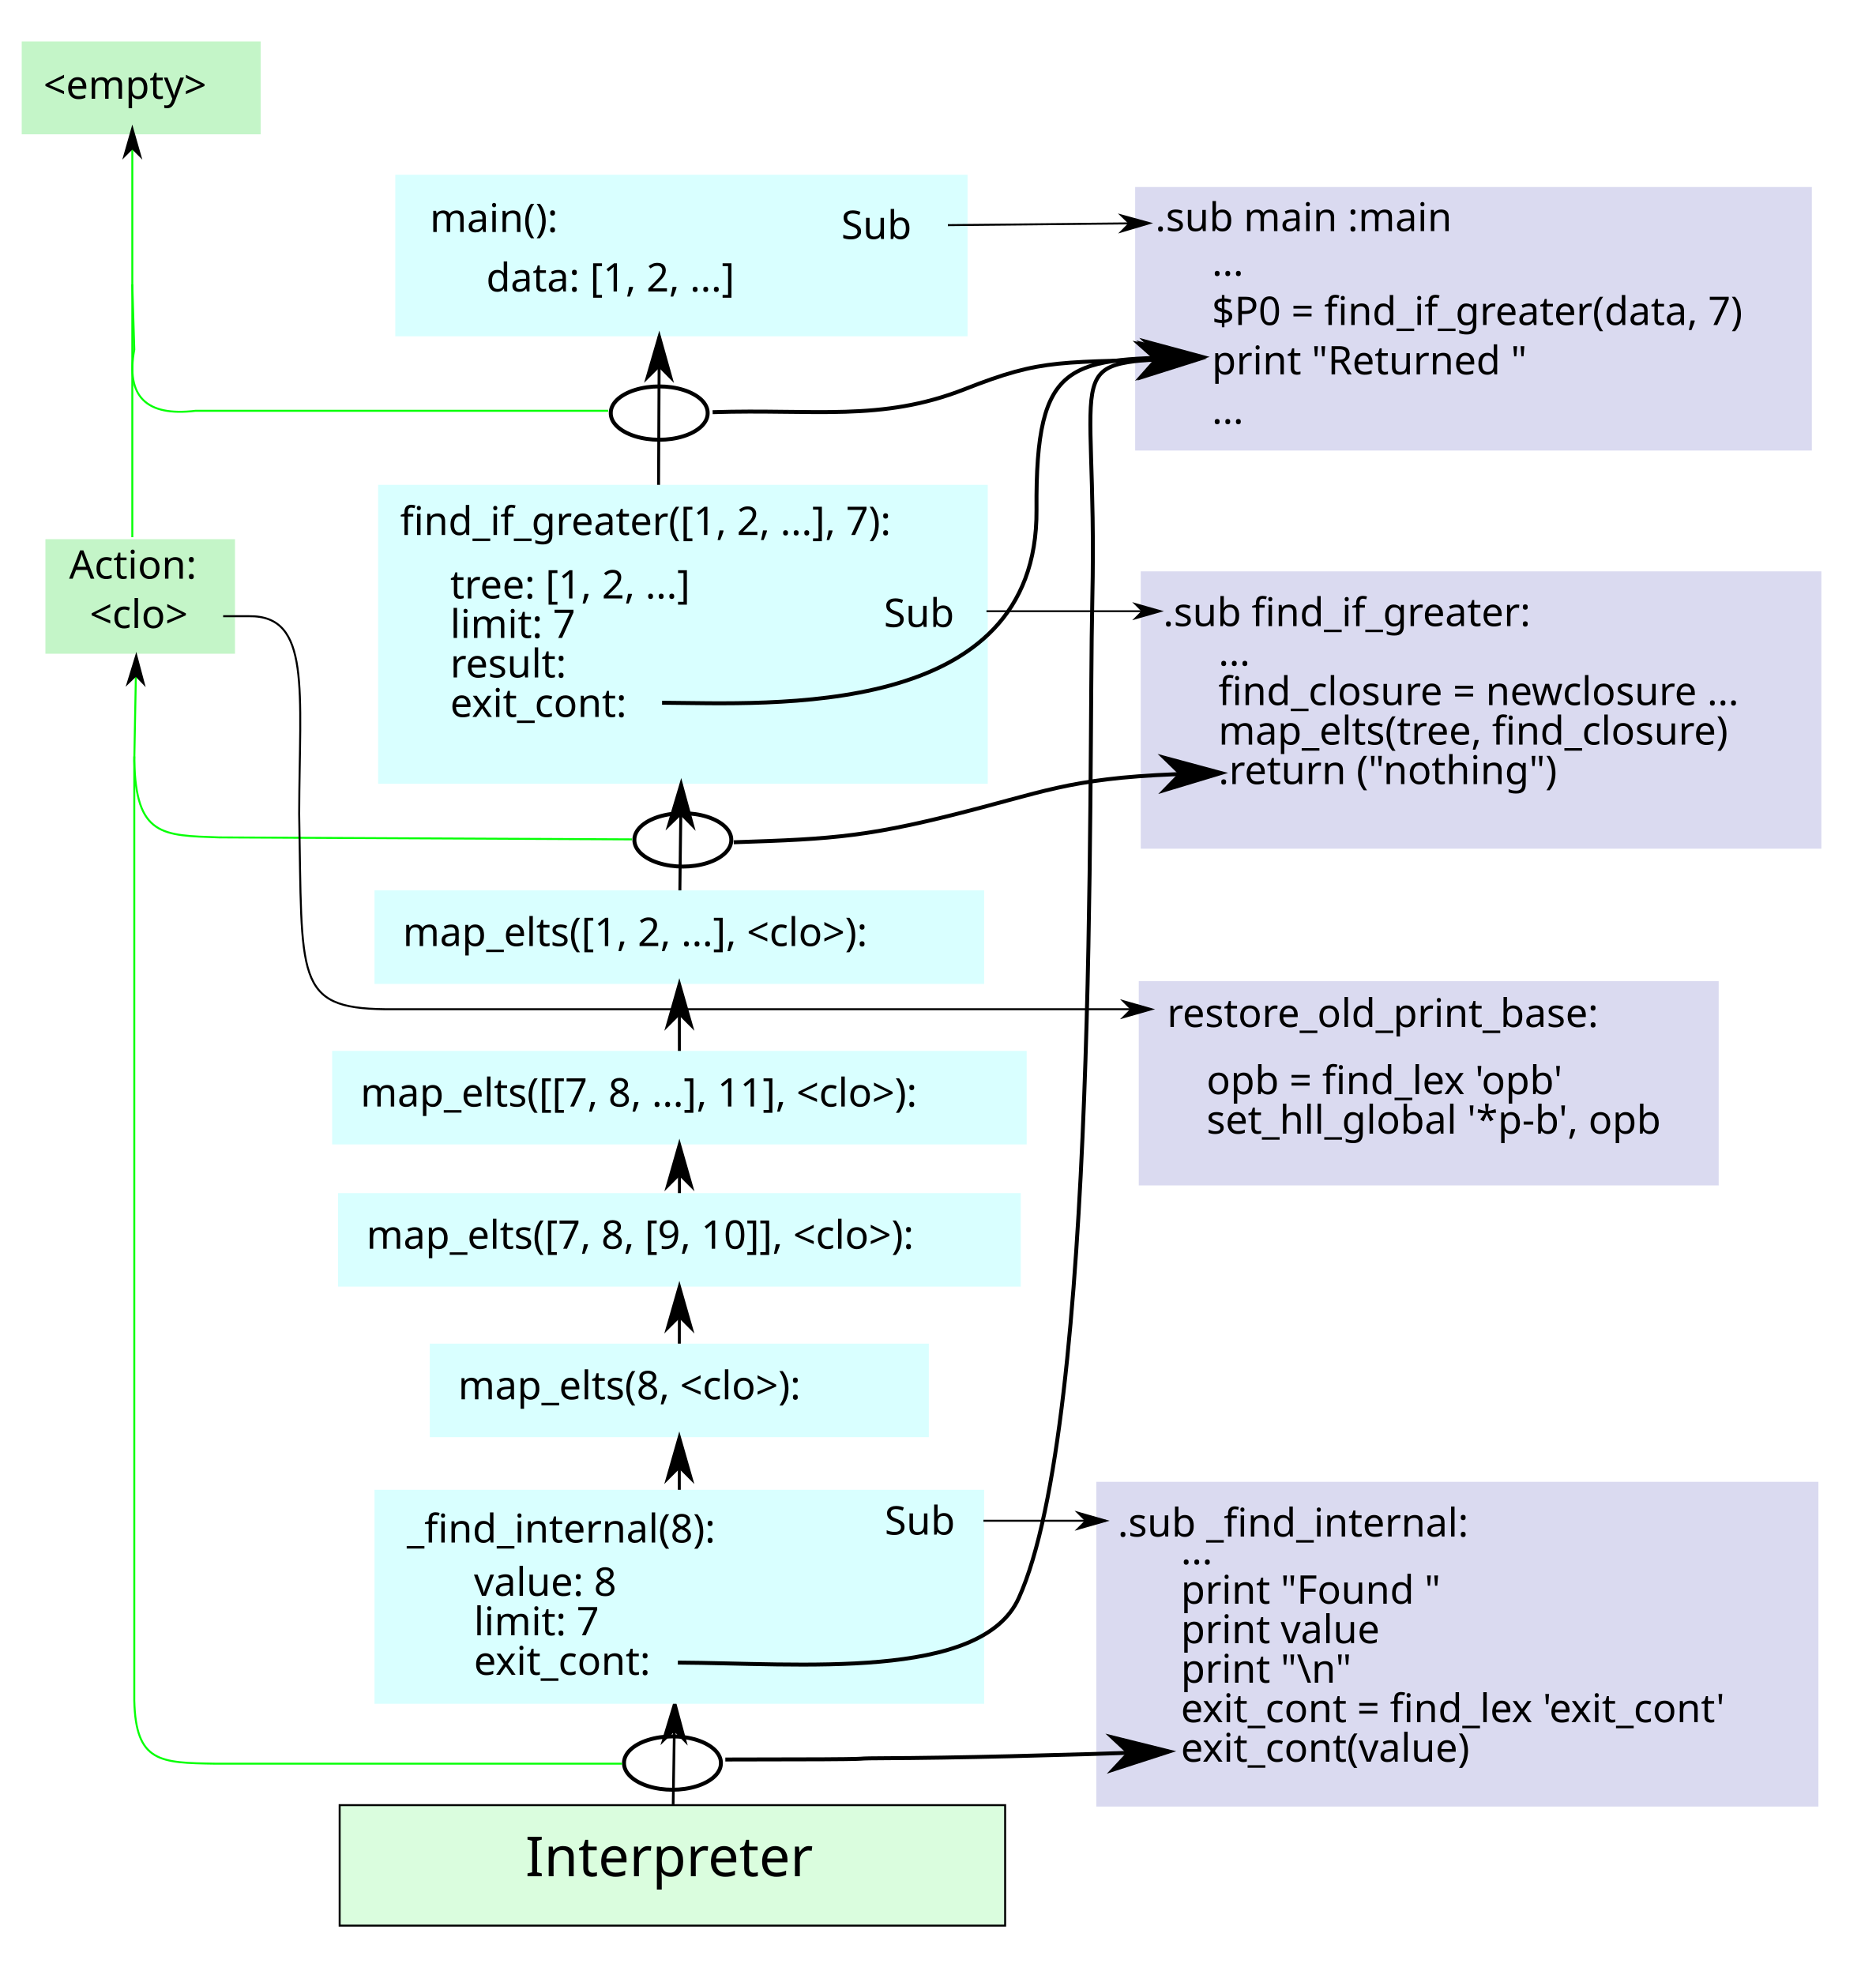
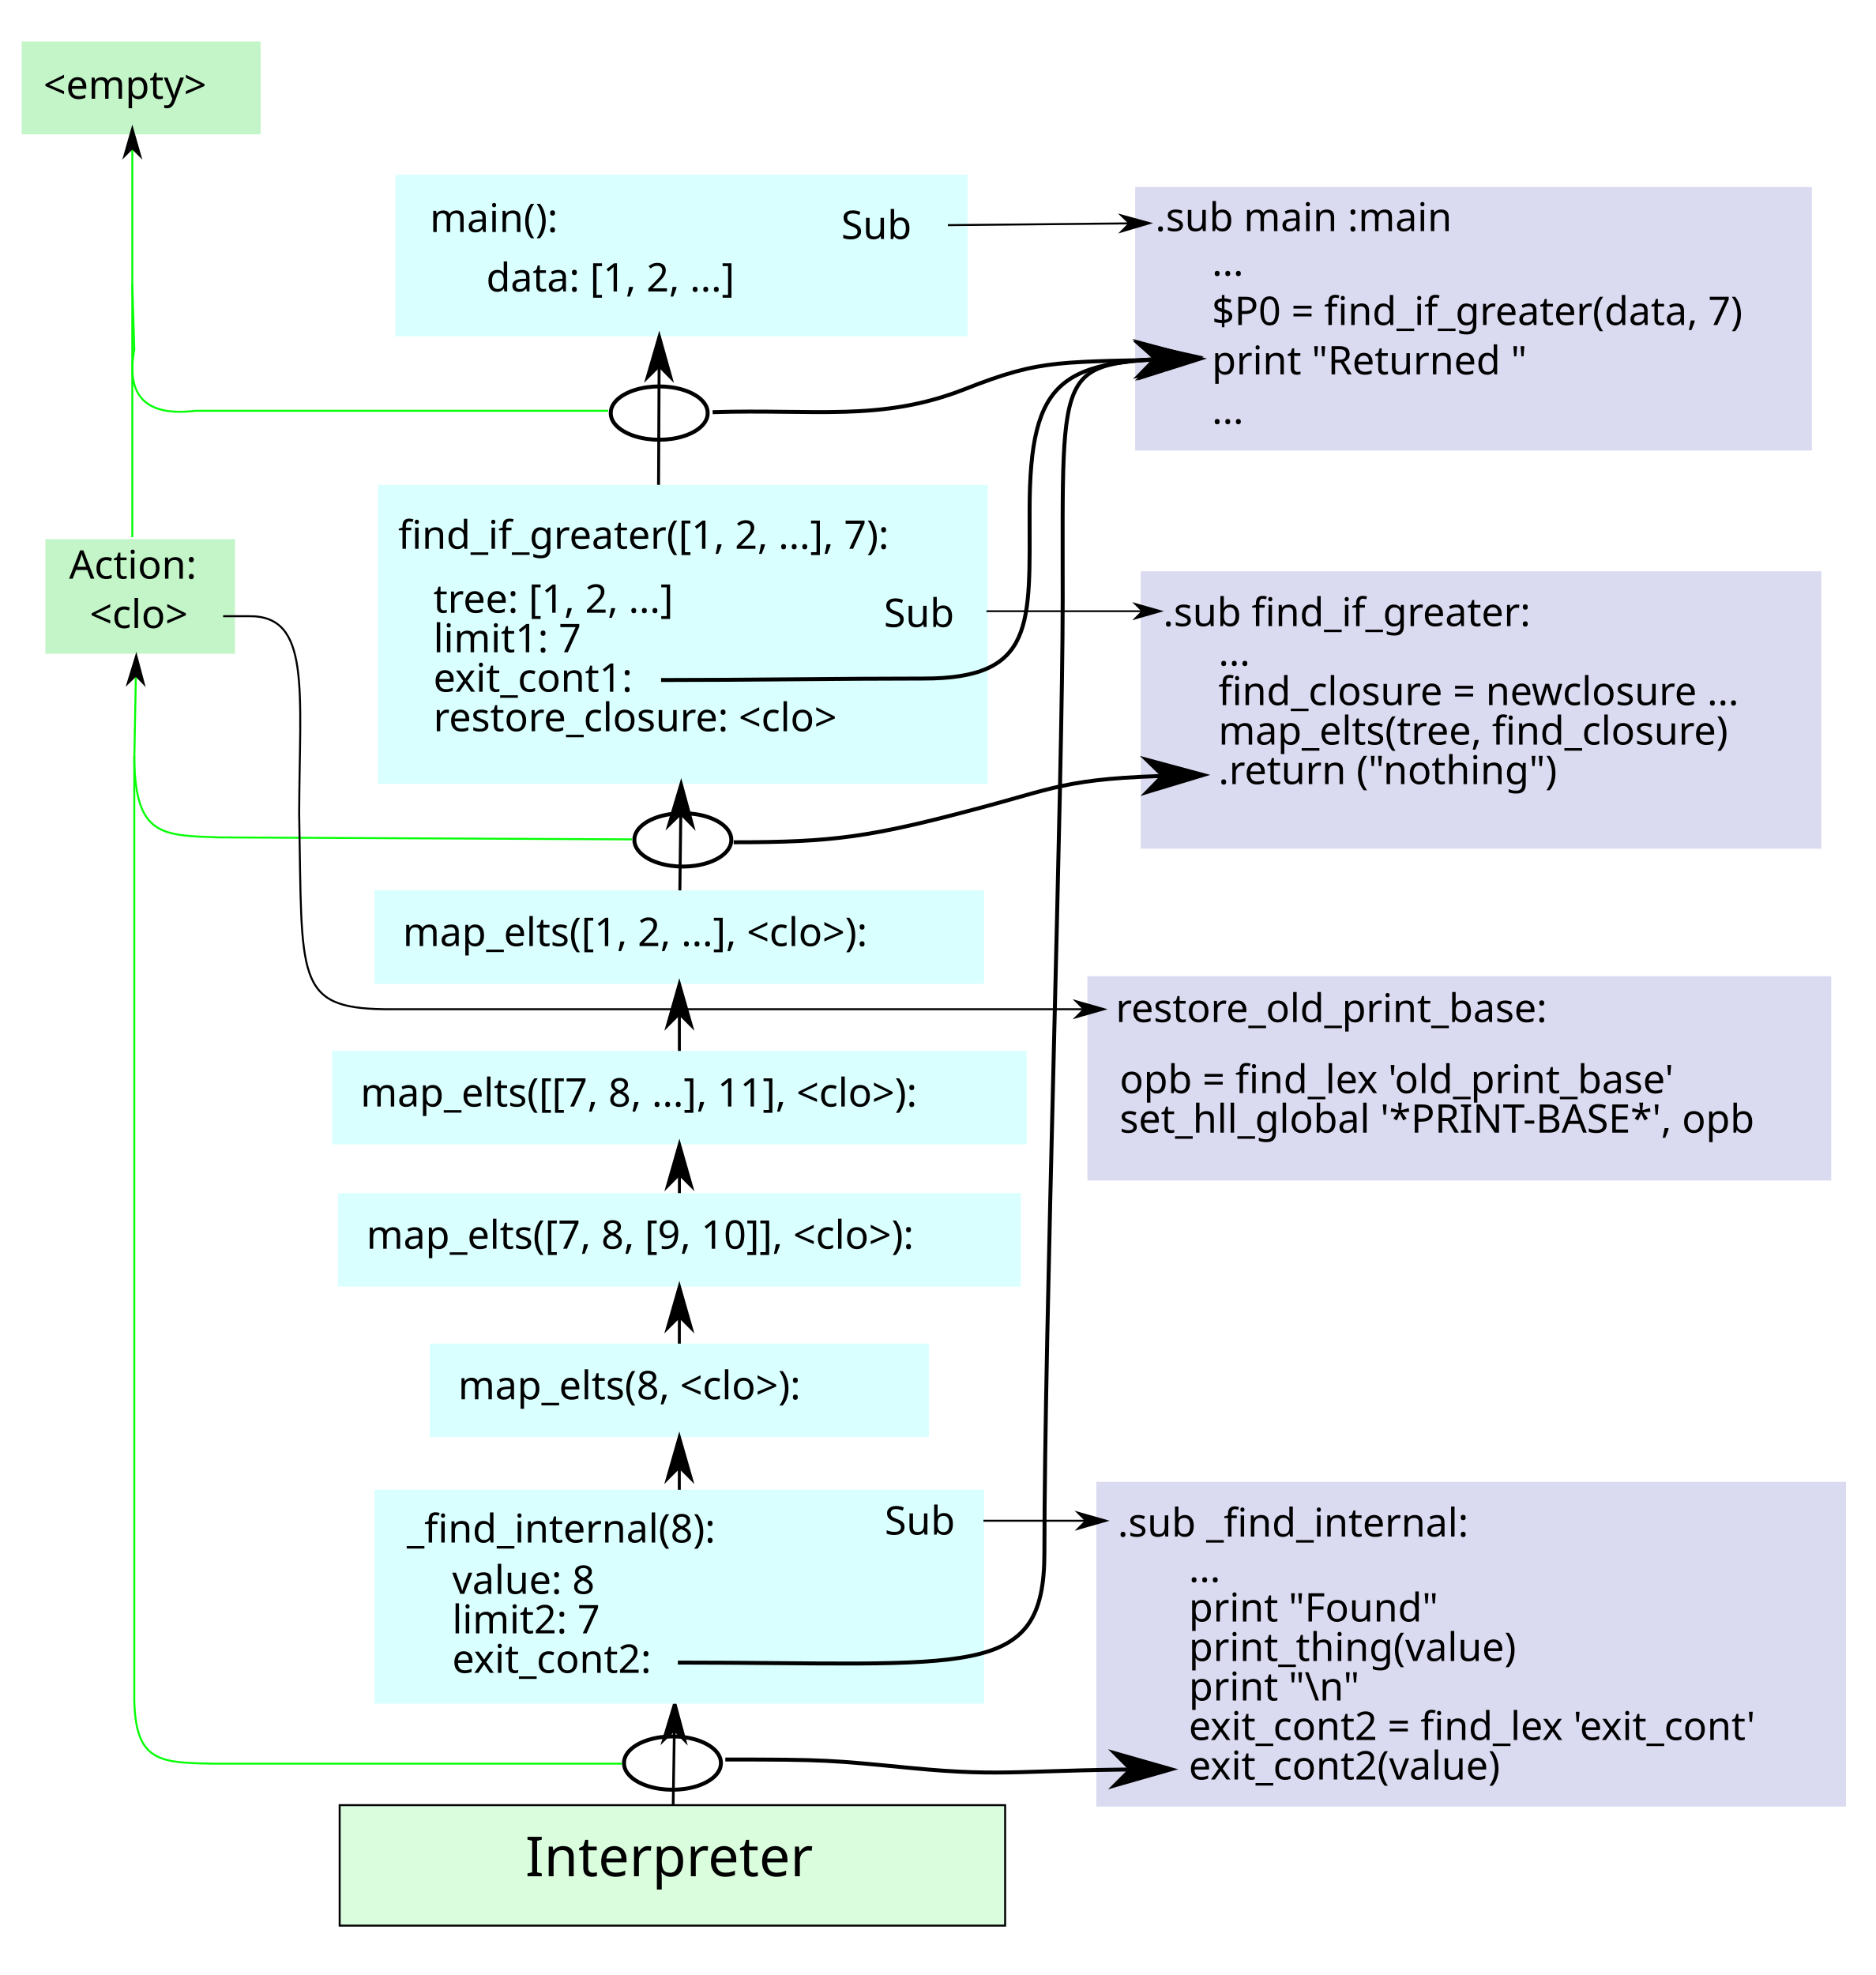
<svg xmlns="http://www.w3.org/2000/svg" width="950" height="1000" id="svg7155" version="1.0">
  <defs id="defs7157">
    <marker orient="auto" refY="0" refX="0" id="Arrow2Lstart" style="overflow:visible">
      <path id="path4360" style="font-size:12px;fill-rule:evenodd;stroke-width:0.625;stroke-linejoin:round" d="M 8.719,4.034 L -2.207,0.016 L 8.719,-4.002 C 6.973,-1.63 6.983,1.616 8.719,4.034 z" transform="matrix(1.1,0,0,1.1,1.1,0)" />
    </marker>
    <marker orient="auto" refY="0" refX="0" id="Arrow1Lend" style="overflow:visible">
      <path id="path3235" d="M 0,0 L 5,-5 L -12.5,0 L 5,5 L 0,0 z" style="fill-rule:evenodd;stroke:#000000;stroke-width:1pt;marker-start:none" transform="matrix(-0.8,0,0,-0.8,-10,0)" />
    </marker>
    <marker orient="auto" refY="0" refX="0" id="Arrow1Lstart" style="overflow:visible">
      <path id="path3232" d="M 0,0 L 5,-5 L -12.5,0 L 5,5 L 0,0 z" style="fill-rule:evenodd;stroke:#000000;stroke-width:1pt;marker-start:none" transform="matrix(0.8,0,0,0.8,10,0)" />
    </marker>
  </defs>
  <g id="layer1">
-     <rect style="fill:#dadaf0;fill-opacity:1" id="rect5459" width="365.669" height="164.431" x="555.165" y="750.284" />
+     <rect style="fill:#dadaf0;fill-opacity:1" id="rect5459" width="379.669" height="164.431" x="555.165" y="750.284" />
    <rect style="fill:#d9ffff;fill-opacity:1" id="rect7165" width="289.796" height="81.81" x="200.171" y="88.476" />
    <text xml:space="preserve" style="font-size:20px;font-style:normal;font-variant:normal;font-weight:normal;font-stretch:normal;text-align:start;line-height:125%;writing-mode:lr-tb;text-anchor:start;fill:#000000;fill-opacity:1;stroke:none;stroke-width:1px;stroke-linecap:butt;stroke-linejoin:miter;stroke-opacity:1;font-family:Sans" x="217.706" y="117.472" id="text7676">
      <tspan id="tspan3264" x="217.706" y="117.472">main():</tspan>
    </text>
    <text xml:space="preserve" style="font-size:20px;font-style:normal;font-variant:normal;font-weight:normal;font-stretch:normal;text-align:start;line-height:125%;writing-mode:lr-tb;text-anchor:start;fill:#000000;fill-opacity:1;stroke:none;stroke-width:1px;stroke-linecap:butt;stroke-linejoin:miter;stroke-opacity:1;font-family:Sans" x="392.056" y="616.729" id="text7704">
      <tspan id="tspan7706" x="392.056" y="616.729" />
    </text>
    <rect style="fill:#d9ffff;fill-opacity:1" id="rect7716" width="308.717" height="151.353" x="191.48" y="245.498" />
-     <text xml:space="preserve" style="font-size:20px;font-style:normal;font-variant:normal;font-weight:normal;font-stretch:normal;text-align:start;line-height:125%;writing-mode:lr-tb;text-anchor:start;fill:#000000;fill-opacity:1;stroke:none;stroke-width:1px;stroke-linecap:butt;stroke-linejoin:miter;stroke-opacity:1;font-family:Sans;-inkscape-font-specification:Sans" x="202.628" y="270.877" id="text7718">
-       <tspan id="tspan2457" x="202.628" y="270.877">find_if_greater([1, 2, ...], 7):</tspan>
+     <text xml:space="preserve" style="font-size:20px;font-style:normal;font-variant:normal;font-weight:normal;font-stretch:normal;text-align:start;line-height:125%;writing-mode:lr-tb;text-anchor:start;fill:#000000;fill-opacity:1;stroke:none;stroke-width:1px;stroke-linecap:butt;stroke-linejoin:miter;stroke-opacity:1;font-family:Sans;-inkscape-font-specification:Sans" x="201.628" y="277.877" id="text7718">
+       <tspan id="tspan2457" x="201.628" y="277.877">find_if_greater([1, 2, ...], 7):</tspan>
    </text>
    <path style="fill:none;fill-rule:evenodd;stroke:#000000;stroke-width:1.491;stroke-linecap:butt;stroke-linejoin:miter;marker-start:url(#Arrow1Lstart);stroke-miterlimit:4;stroke-dasharray:none;stroke-opacity:1" d="M 333.851,170.282 L 333.491,245.503" id="path7734" />
    <text xml:space="preserve" style="font-size:20px;font-style:normal;font-variant:normal;font-weight:normal;font-stretch:normal;text-align:start;line-height:125%;writing-mode:lr-tb;text-anchor:start;fill:#000000;fill-opacity:1;stroke:none;stroke-width:1px;stroke-linecap:butt;stroke-linejoin:miter;stroke-opacity:1;font-family:Sans;-inkscape-font-specification:Sans" x="246.238" y="147.58" id="text8295">
      <tspan id="tspan2453" x="246.238" y="147.58">data: [1, 2, ...]</tspan>
      <tspan id="tspan2455" x="246.238" y="172.58" />
    </text>
    <rect style="fill:#dadaf0;fill-opacity:1" id="rect8317" width="342.669" height="133.431" x="574.844" y="94.688" />
    <path style="fill:none;fill-opacity:1;stroke:#000000;stroke-opacity:1" id="path8331" d="M 135.316,215.613 A 12.268,6.691 0 1 1 110.781,215.613 A 12.268,6.691 0 1 1 135.316,215.613 z" transform="matrix(2,0,0,2,87.72862,-222.0669)" />
    <path style="fill:none;fill-rule:evenodd;stroke:#000000;stroke-width:2px;stroke-linecap:butt;stroke-linejoin:miter;marker-end:url(#Arrow1Lend);stroke-opacity:1" d="M 360.874,208.699 C 412.247,207.008 446.138,213.702 488.494,197.056 C 528.916,181.17 535.409,183.647 607.342,181.647" id="path8341" />
    <text xml:space="preserve" style="font-size:20px;font-style:normal;font-variant:normal;font-weight:normal;font-stretch:normal;text-align:start;line-height:125%;writing-mode:lr-tb;text-anchor:start;fill:#000000;fill-opacity:1;stroke:none;stroke-width:1px;stroke-linecap:butt;stroke-linejoin:miter;stroke-opacity:1;font-family:Sans;-inkscape-font-specification:Sans" x="613.699" y="139.55" id="text8876">
      <tspan id="tspan2465" x="613.699" y="139.55">...</tspan>
      <tspan id="tspan2467" x="613.699" y="164.55">$P0 = find_if_greater(data, 7)</tspan>
      <tspan id="tspan2469" x="613.699" y="189.55">print "Returned "</tspan>
      <tspan id="tspan2471" x="613.699" y="214.55">...</tspan>
      <tspan id="tspan2473" x="613.699" y="239.55" />
    </text>
    <rect style="fill:#dafdde;fill-opacity:1;stroke:#000000;stroke-opacity:1" id="rect2495" width="337" height="61" x="172" y="914" />
    <text xml:space="preserve" style="font-size:28px;font-style:normal;font-variant:normal;font-weight:normal;font-stretch:normal;text-align:start;line-height:100%;writing-mode:lr-tb;text-anchor:start;fill:#000000;fill-opacity:1;stroke:none;stroke-width:1px;stroke-linecap:butt;stroke-linejoin:miter;stroke-opacity:1;font-family:Sans" x="266" y="950" id="text3279">
      <tspan id="tspan5418" x="266" y="950">Interpreter</tspan>
    </text>
    <text xml:space="preserve" style="font-size:20px;font-style:normal;font-variant:normal;font-weight:normal;font-stretch:normal;text-align:start;line-height:125%;writing-mode:lr-tb;text-anchor:start;fill:#000000;fill-opacity:1;stroke:none;stroke-width:1px;stroke-linecap:butt;stroke-linejoin:miter;stroke-opacity:1;font-family:Sans" x="585" y="117" id="text3252">
      <tspan x="585" y="117" id="tspan3256">.sub main :main</tspan>
    </text>
    <text xml:space="preserve" style="font-size:20px;font-style:normal;font-variant:normal;font-weight:normal;font-stretch:normal;text-align:start;line-height:125%;writing-mode:lr-tb;text-anchor:start;fill:#000000;fill-opacity:1;stroke:none;stroke-width:1px;stroke-linecap:butt;stroke-linejoin:miter;stroke-opacity:1;font-family:Sans" x="426" y="121" id="text3266">
      <tspan id="tspan3268" x="426" y="121">Sub</tspan>
    </text>
    <path style="fill:none;fill-rule:evenodd;stroke:#000000;stroke-width:1px;stroke-linecap:butt;stroke-linejoin:miter;marker-end:url(#Arrow1Lend);stroke-opacity:1" d="M 480,114 L 582,113" id="path3270" />
    <rect style="fill:#dadaf0;fill-opacity:1" id="rect6389" width="344.669" height="140.431" x="577.665" y="289.284" />
    <text xml:space="preserve" style="font-size:20px;font-style:normal;font-variant:normal;font-weight:normal;font-stretch:normal;text-align:start;line-height:125%;writing-mode:lr-tb;text-anchor:start;fill:#000000;fill-opacity:1;stroke:none;stroke-width:1px;stroke-linecap:butt;stroke-linejoin:miter;stroke-opacity:1;font-family:Sans;-inkscape-font-specification:Sans" x="589" y="317" id="text6391">
      <tspan id="tspan2477" x="589" y="317">.sub find_if_greater:</tspan>
    </text>
    <text xml:space="preserve" style="font-size:20px;font-style:normal;font-variant:normal;font-weight:normal;font-stretch:normal;text-align:start;line-height:125%;writing-mode:lr-tb;text-anchor:start;fill:#000000;fill-opacity:1;stroke:none;stroke-width:1px;stroke-linecap:butt;stroke-linejoin:miter;stroke-opacity:1;font-family:Sans" x="447.591" y="317.456" id="text6419">
      <tspan id="tspan6421" x="447.591" y="317.456">Sub</tspan>
    </text>
    <path style="fill:none;fill-rule:evenodd;stroke:#000000;stroke-width:0.904px;stroke-linecap:butt;stroke-linejoin:miter;marker-end:url(#Arrow1Lend);stroke-opacity:1" d="M 499.543,309.478 L 587.639,309.454" id="path6423" />
-     <path style="fill:none;fill-rule:evenodd;stroke:#000000;stroke-width:2px;stroke-linecap:butt;stroke-linejoin:miter;marker-end:url(#Arrow1Lend);stroke-opacity:1" d="M 371.551,426.463 C 422.924,424.772 440.488,423.849 497.171,408.82 C 537.008,398.257 551.086,392.411 618.019,391.411" id="path6425" />
+     <path style="fill:none;fill-rule:evenodd;stroke:#000000;stroke-width:2px;stroke-linecap:butt;stroke-linejoin:miter;marker-end:url(#Arrow1Lend);stroke-opacity:1" d="M 371.551,426.463 C 421.941,426.463 440.527,423.997 497.171,408.82 C 538.735,397.683 542.086,393.411 609.019,392.411" id="path6425" />
    <path style="fill:none;fill-opacity:1;stroke:#000000;stroke-opacity:1" id="path6427" d="M 135.316,215.613 A 12.268,6.691 0 1 1 110.781,215.613 A 12.268,6.691 0 1 1 135.316,215.613 z" transform="matrix(2,0,0,2,99.68815,-5.95906)" />
    <path style="fill:none;fill-opacity:1;stroke:#000000;stroke-opacity:1" id="path2468" d="M 135.316,215.613 A 12.268,6.691 0 1 1 110.781,215.613 A 12.268,6.691 0 1 1 135.316,215.613 z" transform="matrix(2,0,0,2,94.43888,461.4665)" />
    <path style="fill:none;fill-rule:evenodd;stroke:#000000;stroke-width:1px;stroke-linecap:butt;stroke-linejoin:miter;stroke-opacity:1" d="M 570,945 L 570,945" id="path3453" />
    <path style="fill:none;fill-rule:evenodd;stroke:#000000;stroke-width:1.359;stroke-linecap:butt;stroke-linejoin:miter;marker-end:url(#Arrow1Lend);stroke-miterlimit:4;stroke-dasharray:none;stroke-opacity:1" d="M 340.888,913.57 L 341.7,862.207" id="path3471" />
    <rect style="fill:#d9ffff;fill-opacity:1" id="rect2499" width="308.717" height="47.353" x="189.641" y="450.823" />
    <text xml:space="preserve" style="font-size:20px;font-style:normal;font-variant:normal;font-weight:normal;font-stretch:normal;text-align:start;line-height:100%;writing-mode:lr-tb;text-anchor:start;fill:#000000;fill-opacity:1;stroke:none;stroke-width:1px;stroke-linecap:butt;stroke-linejoin:miter;stroke-opacity:1;font-family:Sans;-inkscape-font-specification:Sans" x="204" y="479" id="text2501">
      <tspan id="tspan2503" x="204" y="479">map_elts([1, 2, ...], &lt;clo&gt;):</tspan>
    </text>
    <path style="fill:none;fill-rule:evenodd;stroke:#000000;stroke-width:1.5;stroke-linecap:butt;stroke-linejoin:miter;marker-end:url(#Arrow1Lend);stroke-miterlimit:4;stroke-dasharray:none;stroke-opacity:1" d="M 344.284,450.823 L 344.931,396.851" id="path2505" />
    <rect style="fill:#d9ffff;fill-opacity:1" id="rect2509" width="351.717" height="47.353" x="168.192" y="532.098" />
    <text xml:space="preserve" style="font-size:20px;font-style:normal;font-variant:normal;font-weight:normal;font-stretch:normal;text-align:start;line-height:100%;writing-mode:lr-tb;text-anchor:start;fill:#000000;fill-opacity:1;stroke:none;stroke-width:1px;stroke-linecap:butt;stroke-linejoin:miter;stroke-opacity:1;font-family:Sans;-inkscape-font-specification:Sans" x="182.551" y="560.275" id="text2511">
      <tspan id="tspan4912" x="182.551" y="560.275">map_elts([[7, 8, ...], 11], &lt;clo&gt;):</tspan>
    </text>
    <rect style="fill:#d9ffff;fill-opacity:1" id="rect2515" width="345.717" height="47.353" x="171.192" y="604.098" />
    <text xml:space="preserve" style="font-size:20px;font-style:normal;font-variant:normal;font-weight:normal;font-stretch:normal;text-align:start;line-height:100%;writing-mode:lr-tb;text-anchor:start;fill:#000000;fill-opacity:1;stroke:none;stroke-width:1px;stroke-linecap:butt;stroke-linejoin:miter;stroke-opacity:1;font-family:Sans;-inkscape-font-specification:Sans" x="185.551" y="632.275" id="text2517">
      <tspan id="tspan4914" x="185.551" y="632.275">map_elts([7, 8, [9, 10]], &lt;clo&gt;):</tspan>
    </text>
    <rect style="fill:#d9ffff;fill-opacity:1" id="rect2527" width="252.717" height="47.353" x="217.641" y="680.323" />
    <text xml:space="preserve" style="font-size:20px;font-style:normal;font-variant:normal;font-weight:normal;font-stretch:normal;text-align:start;line-height:100%;writing-mode:lr-tb;text-anchor:start;fill:#000000;fill-opacity:1;stroke:none;stroke-width:1px;stroke-linecap:butt;stroke-linejoin:miter;stroke-opacity:1;font-family:Sans;-inkscape-font-specification:Sans" x="232" y="708.5" id="text2529">
      <tspan id="tspan4916" x="232" y="708.5">map_elts(8, &lt;clo&gt;):</tspan>
    </text>
    <path style="fill:none;fill-rule:evenodd;stroke:#000000;stroke-width:1.5;stroke-linecap:butt;stroke-linejoin:miter;marker-end:url(#Arrow1Lend);stroke-miterlimit:4;stroke-dasharray:none;stroke-opacity:1" d="M 344.051,604.098 L 344.051,579.452" id="path2535" />
    <path style="fill:none;fill-rule:evenodd;stroke:#000000;stroke-width:1.5;stroke-linecap:butt;stroke-linejoin:miter;marker-end:url(#Arrow1Lend);stroke-miterlimit:4;stroke-dasharray:none;stroke-opacity:1" d="M 344.016,680.323 L 344.035,651.452" id="path2539" />
    <path style="fill:none;fill-rule:evenodd;stroke:#000000;stroke-width:1.5;stroke-linecap:butt;stroke-linejoin:miter;marker-end:url(#Arrow1Lend);stroke-miterlimit:4;stroke-dasharray:none;stroke-opacity:1" d="M 344.036,532.098 L 344.015,498.177" id="path4383" />
    <rect style="fill:#d9ffff;fill-opacity:1" id="rect4918" width="308.717" height="108.353" x="189.641" y="754.323" />
    <text xml:space="preserve" style="font-size:20px;font-style:normal;font-variant:normal;font-weight:normal;font-stretch:normal;text-align:start;line-height:100%;writing-mode:lr-tb;text-anchor:start;fill:#000000;fill-opacity:1;stroke:none;stroke-width:1px;stroke-linecap:butt;stroke-linejoin:miter;stroke-opacity:1;font-family:Sans;-inkscape-font-specification:Sans" x="206" y="781" id="text4920">
      <tspan id="tspan5461" x="206" y="781">_find_internal(8):</tspan>
    </text>
    <path style="fill:none;fill-rule:evenodd;stroke:#000000;stroke-width:1.5;stroke-linecap:butt;stroke-linejoin:miter;marker-end:url(#Arrow1Lend);stroke-miterlimit:4;stroke-dasharray:none;stroke-opacity:1" d="M 344,754.323 L 344,727.677" id="path4930" />
    <text xml:space="preserve" style="font-size:20px;font-style:normal;font-variant:normal;font-weight:normal;font-stretch:normal;text-align:start;line-height:100%;writing-mode:lr-tb;text-anchor:start;fill:#000000;fill-opacity:1;stroke:none;stroke-width:1px;stroke-linecap:butt;stroke-linejoin:miter;stroke-opacity:1;font-family:Sans;-inkscape-font-specification:Sans" x="566" y="778" id="text5463">
      <tspan id="tspan5465" x="566" y="778">.sub _find_internal:</tspan>
    </text>
    <text xml:space="preserve" style="font-size:20px;font-style:normal;font-variant:normal;font-weight:normal;font-stretch:normal;text-align:start;line-height:100%;writing-mode:lr-tb;text-anchor:start;fill:#000000;fill-opacity:1;stroke:none;stroke-width:1px;stroke-linecap:butt;stroke-linejoin:miter;stroke-opacity:1;font-family:Sans;-inkscape-font-specification:Sans" x="448" y="777" id="text5481">
      <tspan id="tspan5483" x="448" y="777">Sub</tspan>
    </text>
    <path style="fill:none;fill-rule:evenodd;stroke:#000000;stroke-width:1px;stroke-linecap:butt;stroke-linejoin:miter;stroke-opacity:1;marker-end:url(#Arrow1Lend)" d="M 498,770 L 560,770" id="path5485" />
-     <path style="fill:none;fill-rule:evenodd;stroke:#000000;stroke-width:2px;stroke-linecap:butt;stroke-linejoin:miter;marker-end:url(#Arrow1Lend);stroke-opacity:1" d="M 367.301,890.888 C 462.165,890.848 422.457,890.351 446.922,890.245 C 484.293,890.084 533.837,888.836 591.77,886.836" id="path2466" />
-     <path style="fill:none;fill-rule:evenodd;stroke:#000000;stroke-width:2px;stroke-linecap:butt;stroke-linejoin:miter;marker-end:url(#Arrow1Lend);stroke-opacity:1" d="M 335.266,355.816 C 389.639,356.125 525.686,364.734 524.887,258.173 C 524.298,180.431 541.801,181.764 608.734,180.764" id="path6296" />
-     <path style="fill:none;fill-rule:evenodd;stroke:#000000;stroke-width:2px;stroke-linecap:butt;stroke-linejoin:miter;marker-end:url(#Arrow1Lend);stroke-opacity:1" d="M 343.266,841.816 C 404.639,842.125 496.88,851.191 515.887,809.173 C 556.531,719.323 551.082,393.514 553.149,303.396 C 556.015,177.471 534.268,185.07 605.734,180.764" id="path6298" />
-     <text xml:space="preserve" style="font-size:20px;font-style:normal;font-variant:normal;font-weight:normal;font-stretch:normal;text-align:start;line-height:100%;writing-mode:lr-tb;text-anchor:start;fill:#000000;fill-opacity:1;stroke:none;stroke-width:1px;stroke-linecap:butt;stroke-linejoin:miter;stroke-opacity:1;font-family:Sans;-inkscape-font-specification:Sans" x="240" y="808" id="text6350">
-       <tspan id="tspan6352" x="240" y="808">value: 8</tspan>
-       <tspan x="240" y="828" id="tspan6354">limit: 7</tspan>
-       <tspan x="240" y="848" id="tspan6356">exit_cont:</tspan>
-     </text>
-     <text xml:space="preserve" style="font-size:20px;font-style:normal;font-variant:normal;font-weight:normal;font-stretch:normal;text-align:start;line-height:100%;writing-mode:lr-tb;text-anchor:start;fill:#000000;fill-opacity:1;stroke:none;stroke-width:1px;stroke-linecap:butt;stroke-linejoin:miter;stroke-opacity:1;font-family:Sans;-inkscape-font-specification:Sans" x="228" y="303" id="text6358">
-       <tspan id="tspan6360" x="228" y="303">tree: [1, 2, ...]</tspan>
-       <tspan x="228" y="323" id="tspan6362">limit: 7</tspan>
-       <tspan x="228" y="343" id="tspan6364">result:</tspan>
-       <tspan x="228" y="363" id="tspan6366">exit_cont:</tspan>
-     </text>
+     <path style="fill:none;fill-rule:evenodd;stroke:#000000;stroke-width:2px;stroke-linecap:butt;stroke-linejoin:miter;marker-end:url(#Arrow1Lend);stroke-opacity:1" d="M 367.301,890.888 C 419.205,890.888 420.457,891.245 461.922,895.245 C 510.22,899.904 517.185,895.836 592.77,895.836" id="path2466" />
+     <path style="fill:none;fill-rule:evenodd;stroke:#000000;stroke-width:2px;stroke-linecap:butt;stroke-linejoin:miter;marker-end:url(#Arrow1Lend);stroke-opacity:1" d="M 343.266,841.816 C 491.663,841.816 528.887,851.298 528.887,786.173 C 528.887,675.291 538.149,395.519 538.149,303.396 C 538.149,177.438 534.268,185.07 605.734,180.764" id="path6298" />
    <text xml:space="preserve" style="font-size:20px;font-style:normal;font-variant:normal;font-weight:normal;font-stretch:normal;text-align:start;line-height:100%;writing-mode:lr-tb;text-anchor:start;fill:#000000;fill-opacity:1;stroke:none;stroke-width:1px;stroke-linecap:butt;stroke-linejoin:miter;stroke-opacity:1;font-family:Sans;-inkscape-font-specification:Sans" x="617" y="337" id="text7920">
      <tspan id="tspan7922" x="617" y="337">...</tspan>
      <tspan x="617" y="357" id="tspan7924">find_closure = newclosure ...</tspan>
      <tspan x="617" y="377" id="tspan7926">map_elts(tree, find_closure)</tspan>
      <tspan x="617" y="397" id="tspan7928">.return ("nothing")</tspan>
-     </text>
-     <text xml:space="preserve" style="font-size:20px;font-style:normal;font-variant:normal;font-weight:normal;font-stretch:normal;text-align:start;line-height:100%;writing-mode:lr-tb;text-anchor:start;fill:#000000;fill-opacity:1;stroke:none;stroke-width:1px;stroke-linecap:butt;stroke-linejoin:miter;stroke-opacity:1;font-family:Sans;-inkscape-font-specification:Sans" x="598" y="792" id="text7930">
-       <tspan id="tspan7932" x="598" y="792">...</tspan>
-       <tspan x="598" y="812" id="tspan7934">print "Found "</tspan>
-       <tspan x="598" y="832" id="tspan7936">print value</tspan>
-       <tspan x="598" y="852" id="tspan7938">print "\n"</tspan>
-       <tspan x="598" y="872" id="tspan7940">exit_cont = find_lex 'exit_cont'</tspan>
-       <tspan x="598" y="892" id="tspan7942">exit_cont(value)</tspan>
    </text>
    <rect style="fill:#c4f5c8;fill-opacity:1;stroke-width:1.5;stroke-miterlimit:4;stroke-dasharray:none" id="rect2254" width="96" height="58" x="23" y="273" />
    <text xml:space="preserve" style="font-size:20px;font-style:normal;font-variant:normal;font-weight:normal;font-stretch:normal;text-align:start;line-height:125%;writing-mode:lr-tb;text-anchor:start;fill:#000000;fill-opacity:1;stroke:none;stroke-width:1px;stroke-linecap:butt;stroke-linejoin:miter;stroke-opacity:1;font-family:Sans" x="35" y="293" id="text3229">
      <tspan id="tspan3231" x="35" y="293">Action:</tspan>
      <tspan x="35" y="318" id="tspan3233">  &lt;clo&gt;</tspan>
    </text>
    <path style="fill:none;fill-rule:evenodd;stroke:#06ff06;stroke-width:1px;stroke-linecap:butt;stroke-linejoin:miter;marker-end:url(#Arrow1Lend);stroke-opacity:1" d="M 320,425 L 111,424 C 82.185,422.987 68.785,423.445 68,385 L 69,332" id="path3236" />
    <path style="fill:none;fill-rule:evenodd;stroke:#06ff06;stroke-width:1px;stroke-linecap:butt;stroke-linejoin:miter;stroke-opacity:1" d="M 315,893 L 109,893 C 81.17,892.558 68.731,892.453 68,861 L 68,383" id="path8861" />
-     <rect style="fill:#dadaf0;fill-opacity:1" id="rect8863" width="293.669" height="103.431" x="576.665" y="496.784" />
-     <text xml:space="preserve" style="font-size:20px;font-style:normal;font-variant:normal;font-weight:normal;font-stretch:normal;text-align:start;line-height:100%;writing-mode:lr-tb;text-anchor:start;fill:#000000;fill-opacity:1;stroke:none;stroke-width:1px;stroke-linecap:butt;stroke-linejoin:miter;stroke-opacity:1;font-family:Sans;-inkscape-font-specification:Sans" x="591" y="520" id="text8865">
-       <tspan id="tspan8867" x="591" y="520">restore_old_print_base:</tspan>
-     </text>
-     <text xml:space="preserve" style="font-size:20px;font-style:normal;font-variant:normal;font-weight:normal;font-stretch:normal;text-align:start;line-height:100%;writing-mode:lr-tb;text-anchor:start;fill:#000000;fill-opacity:1;stroke:none;stroke-width:1px;stroke-linecap:butt;stroke-linejoin:miter;stroke-opacity:1;font-family:Sans;-inkscape-font-specification:Sans" x="611" y="554" id="text8879">
-       <tspan id="tspan8881" x="611" y="554">opb = find_lex 'opb'</tspan>
-       <tspan x="611" y="574" id="tspan8883">set_hll_global '*p-b', opb</tspan>
-     </text>
-     <path style="fill:none;fill-rule:evenodd;stroke:#000000;stroke-width:1px;stroke-linecap:butt;stroke-linejoin:miter;marker-end:url(#Arrow1Lend);stroke-opacity:1" d="M 113,312 L 126,312 C 157.607,311.518 151.689,349.282 151.5,412 C 153.058,495.306 149.218,510.489 195,511 L 583,511" id="path8885" />
    <rect style="fill:#c4f5c8;fill-opacity:1;stroke-width:1.5;stroke-miterlimit:4;stroke-dasharray:none" id="rect9941" width="121" height="47" x="11" y="21" />
    <text xml:space="preserve" style="font-size:20px;font-style:normal;font-variant:normal;font-weight:normal;font-stretch:normal;text-align:start;line-height:125%;writing-mode:lr-tb;text-anchor:start;fill:#000000;fill-opacity:1;stroke:none;stroke-width:1px;stroke-linecap:butt;stroke-linejoin:miter;stroke-opacity:1;font-family:Sans;-inkscape-font-specification:Sans" x="22" y="50" id="text9943">
      <tspan id="tspan9949" x="22" y="50">&lt;empty&gt;</tspan>
    </text>
    <path style="fill:none;fill-rule:evenodd;stroke:#06ff06;stroke-width:1px;stroke-linecap:butt;stroke-linejoin:miter;stroke-opacity:1;marker-end:url(#Arrow1Lend)" d="M 67,272 L 67,65" id="path9951" />
    <path style="fill:none;fill-rule:evenodd;stroke:#06ff06;stroke-width:1px;stroke-linecap:butt;stroke-linejoin:miter;stroke-opacity:1" d="M 308,208 L 99,208 C 74,211 63.667,200.667 68,177 L 67,144" id="path10484" />
+     <rect style="fill:#dadaf0;fill-opacity:1" id="rect4645" width="376.669" height="103.431" x="550.665" y="494.284" />
+     <text xml:space="preserve" style="font-size:20px;font-style:normal;font-variant:normal;font-weight:normal;font-stretch:normal;text-align:start;line-height:100%;writing-mode:lr-tb;text-anchor:start;fill:#000000;fill-opacity:1;stroke:none;stroke-width:1px;stroke-linecap:butt;stroke-linejoin:miter;stroke-opacity:1;font-family:Sans;-inkscape-font-specification:Sans" x="565" y="517.5" id="text4647">
+       <tspan id="tspan4649" x="565" y="517.5">restore_old_print_base:</tspan>
+     </text>
+     <text xml:space="preserve" style="font-size:20px;font-style:normal;font-variant:normal;font-weight:normal;font-stretch:normal;text-align:start;line-height:100%;writing-mode:lr-tb;text-anchor:start;fill:#000000;fill-opacity:1;stroke:none;stroke-width:1px;stroke-linecap:butt;stroke-linejoin:miter;stroke-opacity:1;font-family:Sans;-inkscape-font-specification:Sans" x="567" y="553.5" id="text4379">
+       <tspan id="tspan4381" x="567" y="553.5">opb = find_lex 'old_print_base'</tspan>
+       <tspan x="567" y="573.5" id="tspan4383">set_hll_global '*PRINT-BASE*', opb</tspan>
+     </text>
+     <path style="fill:none;fill-rule:evenodd;stroke:#000000;stroke-width:1px;stroke-linecap:butt;stroke-linejoin:miter;marker-end:url(#Arrow1Lend);stroke-opacity:1" d="M 113,312 L 126,312 C 157.607,311.518 151.689,349.282 151.5,412 C 153.058,495.306 149.218,510.489 195,511 L 559,511" id="path8885" />
+     <text xml:space="preserve" style="font-size:20px;font-style:normal;font-variant:normal;font-weight:normal;font-stretch:normal;text-align:start;line-height:100%;writing-mode:lr-tb;text-anchor:start;fill:#000000;fill-opacity:1;stroke:none;stroke-width:1px;stroke-linecap:butt;stroke-linejoin:miter;stroke-opacity:1;font-family:Sans;-inkscape-font-specification:Sans" x="219.484" y="310.239" id="text4180">
+       <tspan id="tspan4182" x="219.484" y="310.239">tree: [1, 2, ...]</tspan>
+       <tspan x="219.484" y="330.239" id="tspan4186">limit1: 7</tspan>
+       <tspan x="219.484" y="350.239" id="tspan4190">exit_cont1:</tspan>
+       <tspan x="219.484" y="370.239" id="tspan4192">restore_closure: &lt;clo&gt;</tspan>
+     </text>
+     <path style="fill:none;fill-rule:evenodd;stroke:#000000;stroke-width:2px;stroke-linecap:butt;stroke-linejoin:miter;marker-end:url(#Arrow1Lend);stroke-opacity:1" d="M 334.766,344.316 C 379.953,344.316 425.807,343.571 467.766,343.571 C 524.578,343.571 521.387,316.034 521.387,258.673 C 521.387,189.913 538.301,182.264 605.234,181.264" id="path6296" />
+     <text xml:space="preserve" style="font-size:20px;font-style:normal;font-variant:normal;font-weight:normal;font-stretch:normal;text-align:start;line-height:100%;writing-mode:lr-tb;text-anchor:start;fill:#000000;fill-opacity:1;stroke:none;stroke-width:1px;stroke-linecap:butt;stroke-linejoin:miter;stroke-opacity:1;font-family:Sans;-inkscape-font-specification:Sans" x="229" y="807" id="text4660">
+       <tspan id="tspan4662" x="229" y="807">value: 8</tspan>
+       <tspan x="229" y="827" id="tspan4664">limit2: 7</tspan>
+       <tspan x="229" y="847" id="tspan4666">exit_cont2:</tspan>
+     </text>
+     <text xml:space="preserve" style="font-size:20px;font-style:normal;font-variant:normal;font-weight:normal;font-stretch:normal;text-align:start;line-height:100%;writing-mode:lr-tb;text-anchor:start;fill:#000000;fill-opacity:1;stroke:none;stroke-width:1px;stroke-linecap:butt;stroke-linejoin:miter;stroke-opacity:1;font-family:Sans;-inkscape-font-specification:Sans" x="602" y="801" id="text4680">
+       <tspan id="tspan4682" x="602" y="801">...</tspan>
+       <tspan x="602" y="821" id="tspan4684">print "Found"</tspan>
+       <tspan x="602" y="841" id="tspan4686">print_thing(value)</tspan>
+       <tspan x="602" y="861" id="tspan4688">print "\n"</tspan>
+       <tspan x="602" y="881" id="tspan4690">exit_cont2 = find_lex 'exit_cont'</tspan>
+       <tspan x="602" y="901" id="tspan4692">exit_cont2(value)</tspan>
+     </text>
  </g>
</svg>
